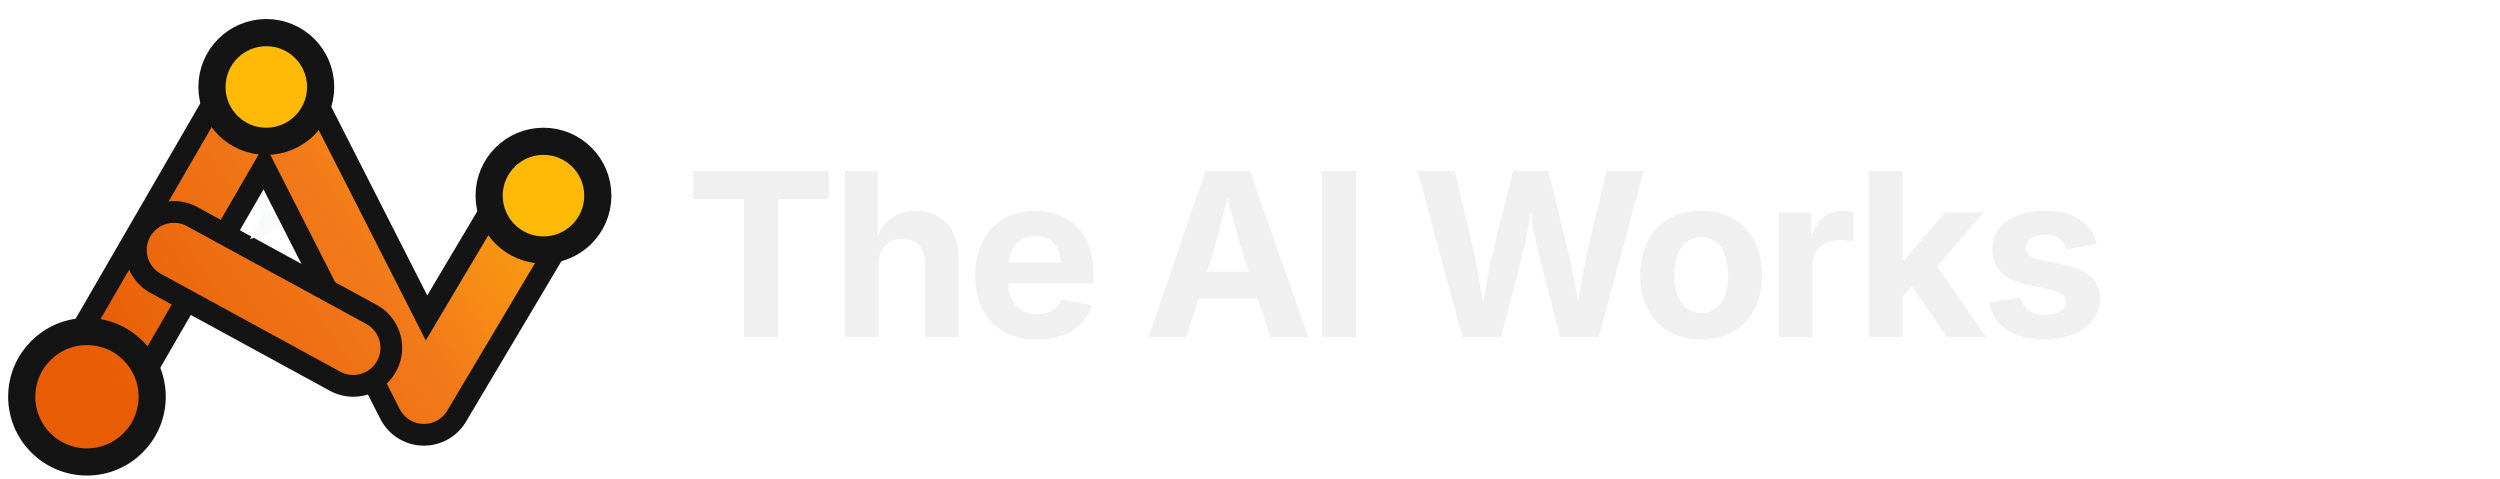
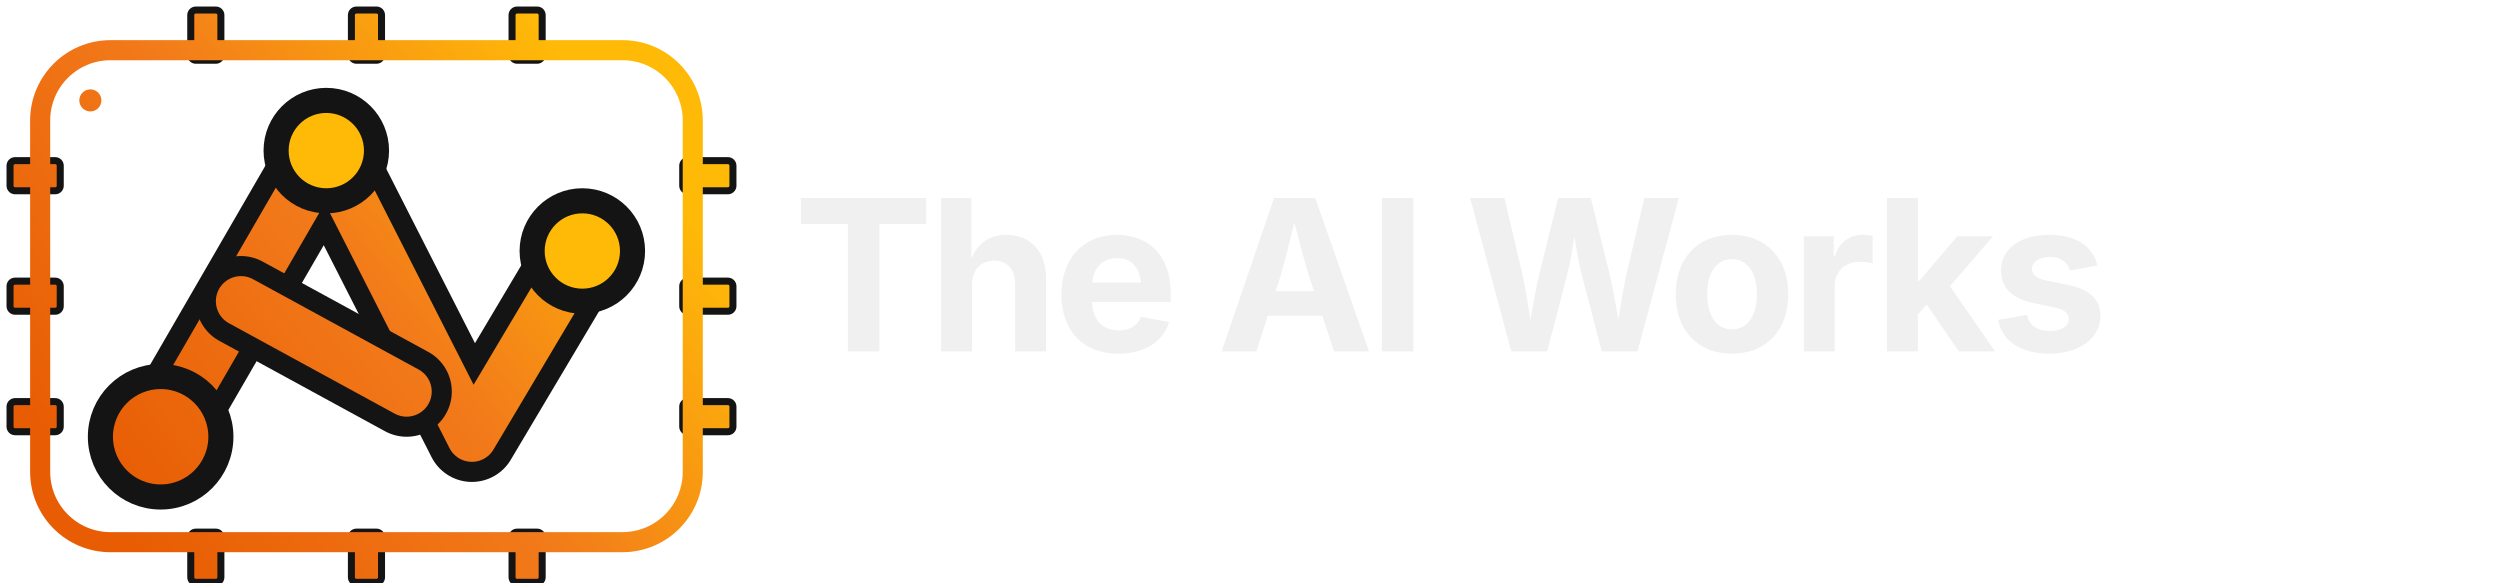
- <svg xmlns="http://www.w3.org/2000/svg" width="460" height="88" viewBox="0 0 460 88" fill="none" role="img" aria-labelledby="logoTitle logoDesc">
+ <svg xmlns="http://www.w3.org/2000/svg" width="498" height="116" viewBox="0 0 498 116" fill="none" role="img" aria-labelledby="logoTitle logoDesc">
  <defs>
-     <linearGradient id="iconGradient" x1="20" y1="72" x2="106" y2="14" gradientUnits="userSpaceOnUse">
+     <linearGradient id="iconGradient" x1="20" y1="100" x2="120" y2="20" gradientUnits="userSpaceOnUse">
      <stop offset="0" stop-color="#E85D04" />
      <stop offset="0.5" stop-color="#F27A1A" />
      <stop offset="1" stop-color="#FFBA08" />
    </linearGradient>
  </defs>
-   <g transform="translate(4 4)">
+   <g fill="url(#iconGradient)" stroke="#141414" stroke-width="1.4">
+     <rect x="38" y="2" width="6" height="10" rx="1" />
+     <rect x="70" y="2" width="6" height="10" rx="1" />
+     <rect x="102" y="2" width="6" height="10" rx="1" />
+     <rect x="38" y="106" width="6" height="10" rx="1" />
+     <rect x="70" y="106" width="6" height="10" rx="1" />
+     <rect x="102" y="106" width="6" height="10" rx="1" />
+     <rect x="2" y="32" width="10" height="6" rx="1" />
+     <rect x="2" y="56" width="10" height="6" rx="1" />
+     <rect x="2" y="80" width="10" height="6" rx="1" />
+     <rect x="136" y="32" width="10" height="6" rx="1" />
+     <rect x="136" y="56" width="10" height="6" rx="1" />
+     <rect x="136" y="80" width="10" height="6" rx="1" />
+   </g>
+   <rect x="8" y="10" width="130" height="98" rx="14" fill="none" stroke="url(#iconGradient)" stroke-width="4" />
+   <circle cx="18" cy="20" r="2.2" fill="url(#iconGradient)" />
+   <g transform="translate(20 18)">
    <path d="M12 69L45 12L74 69L96 32" stroke="#141414" stroke-width="18" stroke-linecap="round" stroke-linejoin="round" />
    <path d="M12 69L45 12L74 69L96 32" stroke="url(#iconGradient)" stroke-width="10" stroke-linecap="round" stroke-linejoin="round" />
    <path d="M28 42L61 60" stroke="#141414" stroke-width="18" stroke-linecap="round" />
    <path d="M28 42L61 60" stroke="url(#iconGradient)" stroke-width="10" stroke-linecap="round" />
    <circle cx="12" cy="69" r="12" fill="url(#iconGradient)" stroke="#141414" stroke-width="5" />
    <circle cx="45" cy="12" r="10" fill="#FFBA08" stroke="#141414" stroke-width="5" />
    <circle cx="96" cy="32" r="10" fill="#FFBA08" stroke="#141414" stroke-width="5" />
-     <path d="M42 40L48 38L45 34" fill="#F8FAFC" />
  </g>
-   <text x="126" y="62" fill="#F0F0F0" font-family="Inter, Segoe UI, Arial, sans-serif" font-size="42" font-weight="700" letter-spacing="-1.2">The AI Works</text>
+   <text x="158" y="70" fill="#F0F0F0" font-family="Inter, Segoe UI, Arial, sans-serif" font-size="42" font-weight="700" letter-spacing="-1.2">The AI Works</text>
</svg>
